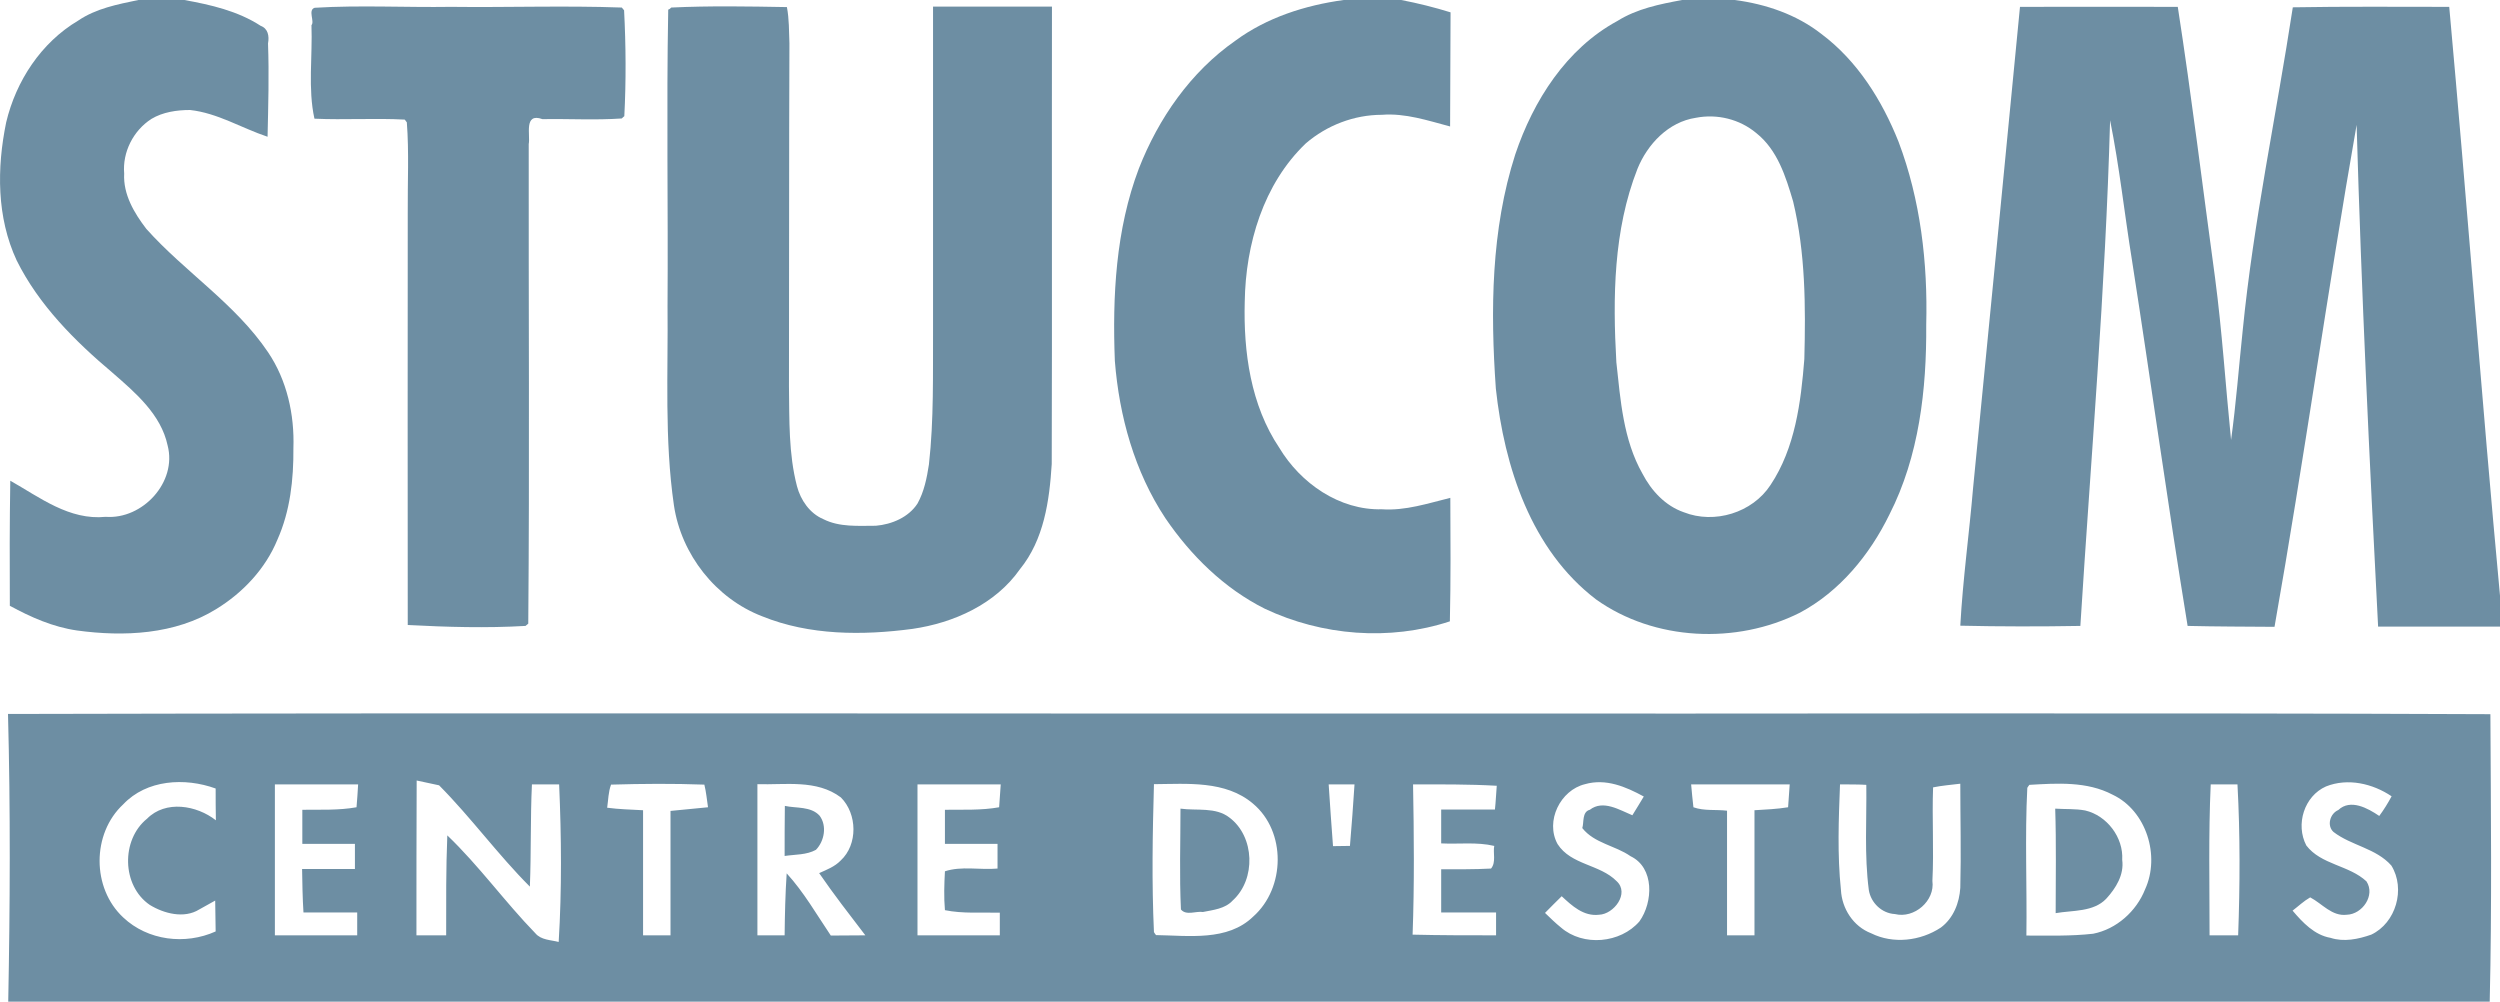
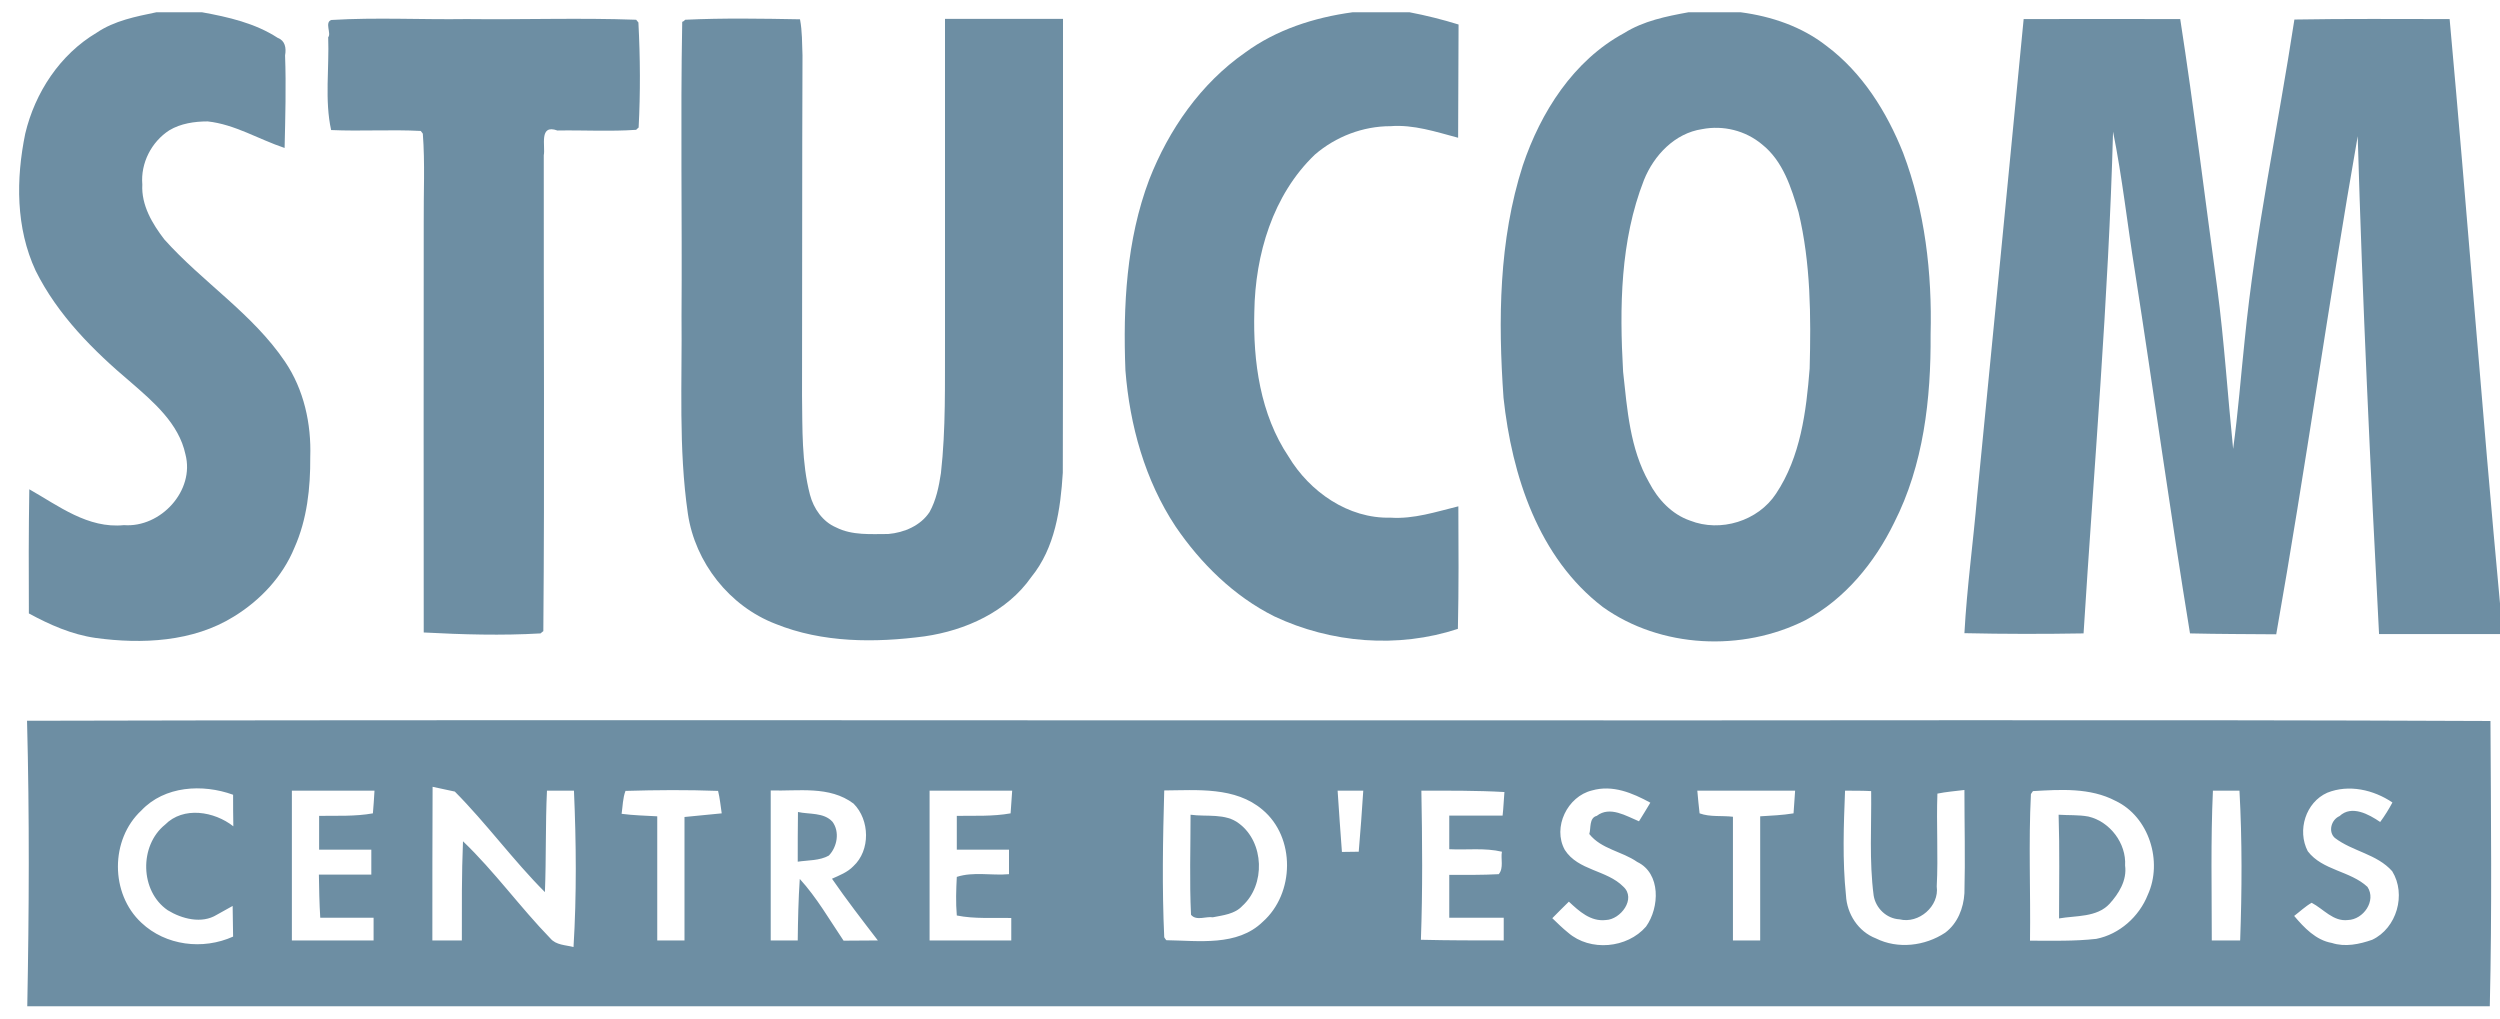
- <svg xmlns="http://www.w3.org/2000/svg" version="1.1" id="Layer_1" x="0px" y="0px" viewBox="0 0 1093.2 438" style="enable-background:new 0 0 1093.2 438;" xml:space="preserve">
-   <style type="text/css">
- 	.st0{fill:#6D8EA3;}
- </style>
-   <g>
-     <path class="st0" d="M60.5,0h20.1C92.2,2.1,104,4.8,114,11.3c3.2,1.2,3.8,4.4,3.2,7.7c0.5,13.6,0.1,27.2-0.2,40.8   C105.6,56,95.1,49.4,83.1,48.1c-5.8,0-11.9,0.9-16.9,3.9c-7.9,5.1-12.7,14.5-11.9,23.9c-0.5,9.1,4.4,17.3,9.7,24.2   c16.8,18.8,38.9,32.7,53.2,53.9c8.3,12.3,11.6,27.3,11.1,42c0.1,13.6-1.4,27.5-7,40c-5.2,12.7-15.1,23.2-26.7,30.3   c-18,11.2-40.5,12.2-60.9,9.4c-10.5-1.5-20.2-5.8-29.4-10.8c-0.1-18.2-0.1-36.5,0.2-54.7c12.9,7.3,25.8,17.4,41.7,15.8   c16.2,1.2,31.3-15.2,27.1-31.2c-2.9-13.6-14.1-23.1-24.1-31.8c-16.5-13.9-32.2-29.6-41.9-49.1C-1.5,95-1.4,73.5,2.7,53.5   C7,35.4,18,18.6,34.2,9C42,3.7,51.4,1.9,60.5,0z" />
-     <path class="st0" d="M587.6,0h25.1c7.3,1.4,14.5,3.2,21.6,5.4c-0.1,16.7-0.1,33.3-0.2,49.9c-9.8-2.6-19.6-5.9-29.8-5.1   c-12.2,0-24.1,4.6-33.3,12.5c-18.6,17.8-26.3,44.1-26.7,69.2c-0.6,22,2.6,45.3,15.1,63.9c9.3,15.5,26.3,27.4,44.9,26.9   c10.3,0.7,20.1-2.6,29.9-5c0.1,18,0.2,36-0.2,54c-26.4,8.7-55.9,6.3-80.9-5.5c-17.8-8.9-32.4-23.3-43.5-39.6   c-13.5-20.4-20.2-44.6-22.1-68.8c-1.1-28.3,0.4-57.4,10.5-84.1c8.6-22,22.7-42.3,42.2-55.9C553.9,7.7,570.7,2.3,587.6,0z" />
-     <g>
-       <path class="st0" d="M735.6,0h23c13.6,1.8,26.9,6.3,37.8,14.8C812.2,26.6,823,43.9,830.2,62c9.6,25.4,12.8,52.9,12.1,80    c0.2,28.3-3.1,57.5-16.1,83c-8.6,17.6-21.7,33.6-39.1,42.9c-27.8,14-63.7,12.4-89.2-5.8c-28.4-21.7-40.1-58-43.8-92.2    c-2.4-34.2-2.1-69.4,8.5-102.4c7.9-23.5,22.3-46.2,44.6-58.3C715.8,3.8,725.8,1.8,735.6,0z M741.6,51.5    c-12,1.8-21.2,11.5-25.6,22.4c-10.5,26.8-10.8,56.2-9.2,84.5c1.8,16.5,3,33.9,11.4,48.7c3.9,7.5,10,14.1,18.1,16.9    c13.4,5.3,30,0.2,37.9-11.9c10.8-16.2,13.3-36.2,14.8-55.1c0.6-23,0.5-46.4-4.9-68.9c-3.2-10.8-6.8-22.5-16.1-29.9    C760.7,52.1,750.9,49.7,741.6,51.5z" />
-     </g>
-     <path class="st0" d="M137.6,3.4c19.8-1.2,39.7-0.1,59.6-0.4c24.9,0.3,49.8-0.6,74.7,0.3c0.2,0.3,0.8,0.9,1,1.2   c0.8,15.4,0.9,30.9,0.1,46.3c-0.3,0.2-0.8,0.7-1.1,1c-11.6,0.8-23.1,0.1-34.7,0.3c-8.3-3-5.2,7-6,10.9   c-0.1,69.9,0.4,139.8-0.2,209.7c-0.3,0.2-0.9,0.7-1.2,1c-17.1,1-34.4,0.5-51.5-0.4c-0.1-60.1,0-120.2,0-180.3   c-0.1-13.2,0.6-26.4-0.4-39.5c-0.2-0.3-0.7-0.9-0.9-1.2c-13.2-0.7-26.3,0.2-39.5-0.4c-2.9-13.1-0.8-27.3-1.3-40.9   C137.7,9.4,134.5,4.4,137.6,3.4z" />
-     <path class="st0" d="M293.5,3.3c16.9-0.8,33.8-0.5,50.6-0.2c1,5.2,0.9,10.6,1.1,15.9c-0.2,50-0.1,100-0.2,150   c0.2,14.6-0.2,29.4,3.5,43.6c1.6,6.1,5.6,11.9,11.5,14.4c7.1,3.6,15.3,2.9,23,2.9c7-0.6,14.3-3.7,18.2-9.7c2.9-5.2,4.1-11.2,5-17.1   c2.2-19.6,1.7-39.4,1.8-59.2c0-47,0-94,0-141c17.3,0,34.6,0,52,0c-0.1,66.7,0.1,133.4-0.1,200c-1,16.1-3.4,33.1-13.9,46   c-10.7,15.3-29,23.5-47,26.1c-21.8,2.9-45,2.9-65.7-5.5c-20.3-7.8-35.4-27-38.6-48.5c-4.2-28.9-2.5-58.1-2.8-87.2   c0.3-43.2-0.5-86.4,0.3-129.6C292.7,4.1,293.3,3.6,293.5,3.3z" />
-     <path class="st0" d="M883.3,3c23,0,46-0.1,69,0c6.1,39.4,10.9,79,16.3,118.5c3.1,23.5,4.6,47.2,7,70.9c2.2-15.9,3.4-32,5.1-48   c4.7-47.5,14.7-94.1,21.9-141.2c22.8-0.4,45.6-0.2,68.4-0.2c7.8,85.8,14.2,171.7,22.2,257.5V274c-17.8,0-35.5,0-53.3,0   c-3.8-73.1-7.3-146.2-9.4-219.4c-12.8,73-23,146.5-35.9,219.5c-12.7-0.1-25.3-0.1-38-0.4c-8.7-53.2-16-106.5-24.3-159.7   c-3.3-20.4-5.5-41.1-9.6-61.4c-2,73.8-8.4,147.5-13,221.1c-17.5,0.3-35,0.3-52.5-0.1c1.1-20.2,3.9-40.2,5.6-60.3   C869.7,143.3,876.5,73.2,883.3,3z" />
-     <g>
-       <path class="st0" d="M3.5,312.2c204.9-0.5,409.8-0.1,614.7-0.2c156.9,0.2,313.9-0.4,470.8,0.3c0.2,41.9,0.7,83.8-0.3,125.7H3.6    C4.4,396.1,4.6,354.1,3.5,312.2z M53.9,351.7c-13.8,12.8-13.8,36.7,0,49.5c10.7,10.1,27.1,12.1,40.4,6.1c-0.1-4.5-0.1-9-0.2-13.5    c-2.3,1.3-4.7,2.6-7,3.9c-6.6,4.1-15.4,1.8-21.6-2c-12.3-8.4-12.6-28.5-1.2-37.7c8.1-8.2,21.7-5.9,30.1,0.7    c-0.1-4.6-0.1-9.3-0.1-13.9C80.8,339.9,64.1,340.9,53.9,351.7z M182.2,341.3c-0.1,22.6-0.1,45.1-0.1,67.7c4.3,0,8.6,0,13,0    c0-14.6-0.1-29.1,0.5-43.7c13.9,13.3,25.1,29,38.5,42.8c2.5,3,6.8,2.9,10.2,3.8c1.4-23,1.2-46,0.2-68.9c-3,0-9,0-11.9,0    c-0.7,14.9-0.3,29.8-0.9,44.7c-14-14-25.7-30.2-39.7-44.3C189.6,342.9,184.7,341.8,182.2,341.3z M693.1,342.9    c-10.8,2.6-17.5,16.2-12,26.2c5.9,9.2,18.5,8.8,25.8,16.2c5.8,5.3-1.2,14.5-7.7,14.7c-6.7,0.8-11.8-3.9-16.3-8.1    c-2.4,2.4-4.9,4.8-7.3,7.3c2.3,2.2,4.5,4.4,7,6.4c9.7,8.4,26,6.9,34.3-2.7c6-8.4,6.6-23.5-3.9-28.5c-6.7-4.7-15.8-5.6-21.1-12.3    c0.8-2.4-0.2-7.1,3.3-8c5.8-4.5,13,0.1,18.6,2.4c1.6-2.7,3.4-5.4,5-8.2C710.9,344,702.2,340.3,693.1,342.9z M1017.1,343.9    c-9.5,4.2-13.4,16.6-8.6,25.8c6.5,8.5,18.7,8.6,26.3,15.7c4,6.1-1.8,14.4-8.6,14.6c-6.5,0.8-10.8-4.9-16-7.6    c-2.8,1.6-5.2,3.9-7.7,5.8c4.4,5.2,9.6,10.7,16.6,11.9c5.8,1.9,12.1,0.6,17.8-1.4c10.8-5.1,15.1-20,8.8-30.2    c-6.7-7.6-17.5-8.7-25.3-14.7c-3-2.7-1.6-8,2.1-9.6c5.3-5,12.9-0.8,17.9,2.6c2-2.7,3.8-5.6,5.4-8.6    C1037.5,342.6,1026.6,340.1,1017.1,343.9z M120.2,343c0,22,0,44,0,66c12,0,24,0,36,0c0-2.5,0-7.5,0-10c-7.9,0-15.7,0-23.5,0    c-0.4-6.3-0.5-12.7-0.6-19c7.7,0,15.4,0,23.1,0c0-2.8,0-8.2,0-11c-7.7,0-15.4,0-23,0c0-3.7,0-11.2,0-14.9    c7.9-0.1,15.9,0.3,23.7-1.1c0.2-2.5,0.6-7.5,0.7-10C144.5,343,132.3,343,120.2,343z M267.2,343.1c-1.2,3.2-1.2,6.7-1.7,10.1    c5.2,0.7,10.4,0.8,15.7,1.1c0,18.2,0,36.5,0,54.7c4,0,8,0,12,0c0-18.1,0-36.3,0-54.4c5.5-0.6,10.9-1,16.4-1.6    c-0.5-3.3-0.8-6.7-1.6-9.9C294.4,342.6,280.8,342.7,267.2,343.1z M331.2,342.9c0,22,0,44.1,0,66.1c3.9,0,7.9,0,11.9,0    c0.1-9.1,0.3-18.1,0.9-27.1c7.5,8.2,13.1,18,19.3,27.2c3.8,0,11.3-0.1,15.1-0.1c-6.9-9-13.8-17.9-20.2-27.2    c3.3-1.5,6.8-2.8,9.4-5.5c7.6-7,7.3-20.4,0.1-27.6C357.1,340.7,343.2,343.3,331.2,342.9z M401.2,343c0,22,0,44,0,66    c12,0,24,0,36,0c0-2.5,0-7.4,0-9.9c-8-0.2-16.1,0.5-24-1.1c-0.5-5.7-0.3-11.4,0-17c7.3-2.4,15.4-0.5,23-1.2c0-2.7,0-8.1,0-10.8    c-7.7,0-15.3,0-23,0c0-3.7,0-11.2,0-14.9c7.9-0.1,15.9,0.3,23.7-1.1c0.2-2.5,0.5-7.5,0.7-10C425.5,343,413.3,343,401.2,343z     M504.6,342.9c-0.6,21.5-1,43.1,0,64.7c0.2,0.3,0.6,1,0.9,1.3c14.2,0.2,31.3,2.8,42.5-8.1c14.1-12.5,14.5-37.2-0.1-49.4    C535.9,341.2,519.1,342.8,504.6,342.9z M581,343c0.6,9,1.2,18,1.9,27c1.9,0,5.6-0.1,7.4-0.1c0.8-9,1.4-18,2-26.9    C589.5,343,583.8,343,581,343z M617.9,343c0.4,21.9,0.6,43.8-0.2,65.7c12.1,0.3,24.3,0.3,36.5,0.3c0-2.5,0-7.5,0-10    c-8,0-16,0-24,0c0-6.3,0-12.6,0-18.9c7.3,0,14.5,0.1,21.8-0.3c2.3-2.7,0.8-6.9,1.4-9.9c-7.6-1.8-15.5-0.7-23.2-1.1    c0-3.7,0-11.1,0-14.8c7.8,0,15.6,0,23.5,0c0.4-3.5,0.5-7,0.8-10.4C642.2,342.9,630,343,617.9,343z M739.5,343    c0.2,2.5,0.7,7.5,1,10c4.7,1.7,9.8,0.9,14.7,1.5c0,18.1,0,36.3,0,54.5c4,0,8,0,12,0c0-18.2,0-36.5,0-54.7    c4.9-0.3,9.8-0.5,14.7-1.3c0.2-2.5,0.5-7.5,0.7-10C768.2,343,753.9,343,739.5,343z M804.6,343c-0.6,15.3-1.2,30.8,0.4,46.1    c0.4,8.2,5.4,16,13.2,19c9.6,4.8,21.6,3.4,30.5-2.5c5.5-4.1,8.1-10.8,8.5-17.4c0.4-15.2,0-30.4,0-45.5c-4,0.5-8,0.8-11.9,1.6    c-0.5,13.6,0.4,27.3-0.3,40.9c1.2,8.7-7.9,16.6-16.4,14.5c-5.7-0.3-10.5-4.9-11.4-10.5c-2-15.2-0.9-30.7-1.1-46    C813.3,343,807.5,343,804.6,343z M887.4,343.2c-0.2,0.3-0.7,0.9-0.9,1.3c-1.1,21.5-0.1,43.1-0.4,64.6c9.7,0,19.5,0.3,29.2-0.8    c10.2-2,18.9-9.8,22.7-19.4c6.7-14.6,0.6-34.4-14.2-41.4C912.6,341.6,899.5,342.5,887.4,343.2z M966.7,343c-1,22-0.5,44-0.5,66    c4.1,0,8.3,0,12.5,0c0.8-22,0.9-44-0.3-66C975.5,343,969.7,343,966.7,343z" />
-     </g>
-     <path class="st0" d="M343.2,352.4c4.9,1.1,11.4,0.1,15.2,4.3c3.3,4.4,2.1,11.1-1.6,14.9c-4.1,2.3-9.1,2-13.7,2.7   C343.1,367.1,343.1,359.8,343.2,352.4z" />
-     <path class="st0" d="M516.2,353.6c7,1,15.4-0.8,21.4,3.9c11.1,8.3,11.7,27,1.4,36.3c-3.3,3.6-8.5,4.1-13,5   c-2.9-0.5-7.3,1.7-9.6-1.1C515.7,383,516.2,368.3,516.2,353.6z" />
-     <path class="st0" d="M898.7,353.6c4.3,0.3,8.8,0,13.1,0.8c9.5,2.2,16.8,11.8,16.2,21.6c0.9,6.5-2.8,12.4-6.9,16.9   c-5.6,6-14.8,5.1-22.2,6.4C898.9,384.1,899.2,368.9,898.7,353.6z" />
-   </g>
+ <svg xmlns="http://www.w3.org/2000/svg" width="108" height="44" viewBox="0 0 108 44" fill="none">
+   <path d="M6.756 0.53H8.727C9.864 0.736 11.021 1 12.001 1.638C12.315 1.755 12.374 2.069 12.315 2.393C12.364 3.726 12.325 5.059 12.295 6.392C11.178 6.02 10.148 5.373 8.972 5.245C8.403 5.245 7.805 5.334 7.315 5.628C6.541 6.128 6.07 7.049 6.148 7.971C6.099 8.863 6.58 9.667 7.099 10.343C8.746 12.187 10.913 13.549 12.315 15.628C13.129 16.834 13.452 18.304 13.403 19.745C13.413 21.078 13.266 22.441 12.717 23.667C12.207 24.912 11.237 25.941 10.099 26.637C8.335 27.735 6.129 27.833 4.129 27.559C3.099 27.412 2.149 26.99 1.247 26.5C1.237 24.716 1.237 22.922 1.266 21.137C2.531 21.853 3.796 22.843 5.354 22.686C6.943 22.804 8.423 21.196 8.011 19.628C7.727 18.294 6.629 17.363 5.648 16.51C4.031 15.147 2.492 13.608 1.541 11.696C0.678 9.843 0.688 7.736 1.09 5.775C1.511 4 2.59 2.353 4.178 1.412C4.943 0.893 5.864 0.716 6.756 0.53Z" fill="#6D8EA3" />
+   <path d="M58.432 0.53H60.893C61.608 0.667 62.314 0.844 63.01 1.059C63.001 2.696 63.001 4.324 62.991 5.951C62.03 5.696 61.069 5.373 60.069 5.451C58.873 5.451 57.706 5.902 56.805 6.677C54.981 8.422 54.226 11 54.187 13.461C54.128 15.618 54.442 17.902 55.667 19.726C56.579 21.245 58.246 22.412 60.069 22.363C61.079 22.431 62.04 22.108 63.001 21.873C63.01 23.637 63.02 25.402 62.981 27.167C60.393 28.02 57.501 27.784 55.05 26.627C53.305 25.755 51.873 24.343 50.785 22.745C49.462 20.745 48.805 18.373 48.618 16C48.511 13.226 48.658 10.373 49.648 7.755C50.491 5.598 51.873 3.608 53.785 2.275C55.128 1.285 56.775 0.755 58.432 0.53Z" fill="#6D8EA3" />
+   <path d="M72.942 0.53H75.197C76.53 0.706 77.834 1.147 78.902 1.981C80.451 3.138 81.51 4.834 82.216 6.608C83.157 9.098 83.471 11.794 83.402 14.451C83.422 17.226 83.098 20.088 81.824 22.588C80.981 24.314 79.697 25.882 77.991 26.794C75.265 28.167 71.746 28.01 69.246 26.226C66.461 24.098 65.314 20.539 64.952 17.186C64.716 13.834 64.746 10.383 65.785 7.147C66.559 4.843 67.971 2.618 70.157 1.432C71.001 0.902 71.981 0.706 72.942 0.53ZM73.53 5.579C72.353 5.755 71.451 6.706 71.02 7.775C69.991 10.402 69.961 13.284 70.118 16.059C70.295 17.677 70.412 19.382 71.236 20.833C71.618 21.569 72.216 22.216 73.01 22.49C74.324 23.01 75.951 22.51 76.726 21.324C77.785 19.735 78.03 17.775 78.177 15.922C78.236 13.667 78.226 11.373 77.697 9.167C77.383 8.108 77.03 6.961 76.118 6.236C75.402 5.638 74.442 5.402 73.53 5.579Z" fill="#6D8EA3" />
+   <path d="M14.315 0.863C16.256 0.745 18.207 0.853 20.158 0.824C22.599 0.853 25.04 0.765 27.482 0.853C27.501 0.883 27.56 0.942 27.579 0.971C27.658 2.481 27.668 4 27.589 5.51C27.56 5.53 27.511 5.579 27.482 5.608C26.344 5.687 25.217 5.618 24.08 5.638C23.266 5.343 23.57 6.324 23.491 6.706C23.482 13.559 23.531 20.412 23.472 27.265C23.442 27.284 23.384 27.333 23.354 27.363C21.678 27.461 19.982 27.412 18.305 27.323C18.295 21.431 18.305 15.539 18.305 9.647C18.295 8.353 18.364 7.059 18.266 5.775C18.246 5.745 18.197 5.687 18.178 5.657C16.884 5.589 15.599 5.677 14.305 5.618C14.021 4.334 14.227 2.942 14.178 1.608C14.325 1.451 14.011 0.961 14.315 0.863Z" fill="#6D8EA3" />
+   <path d="M29.599 0.853C31.256 0.775 32.913 0.804 34.56 0.834C34.658 1.343 34.648 1.873 34.668 2.393C34.648 7.294 34.658 12.196 34.648 17.098C34.668 18.529 34.628 19.98 34.991 21.373C35.148 21.971 35.54 22.539 36.119 22.784C36.815 23.137 37.618 23.069 38.373 23.069C39.06 23.01 39.775 22.706 40.158 22.118C40.442 21.608 40.56 21.02 40.648 20.441C40.864 18.52 40.815 16.579 40.824 14.637C40.824 10.03 40.824 5.422 40.824 0.814C42.52 0.814 44.217 0.814 45.922 0.814C45.913 7.353 45.932 13.892 45.913 20.422C45.815 22 45.579 23.667 44.55 24.931C43.501 26.431 41.707 27.235 39.942 27.49C37.805 27.774 35.53 27.774 33.501 26.951C31.511 26.186 30.03 24.304 29.717 22.196C29.305 19.363 29.472 16.5 29.442 13.647C29.472 9.412 29.393 5.177 29.472 0.942C29.521 0.932 29.579 0.883 29.599 0.853Z" fill="#6D8EA3" />
+   <path d="M87.422 0.824C89.677 0.824 91.932 0.814 94.186 0.824C94.784 4.687 95.255 8.569 95.784 12.441C96.088 14.745 96.235 17.069 96.471 19.392C96.686 17.834 96.804 16.255 96.971 14.687C97.431 10.03 98.412 5.461 99.118 0.844C101.353 0.804 103.588 0.824 105.824 0.824C106.588 9.236 107.216 17.657 108 26.069V27.392C106.255 27.392 104.52 27.392 102.775 27.392C102.402 20.226 102.059 13.059 101.853 5.883C100.598 13.039 99.598 20.245 98.333 27.402C97.088 27.392 95.853 27.392 94.608 27.363C93.755 22.147 93.039 16.922 92.226 11.706C91.902 9.706 91.686 7.677 91.284 5.687C91.088 12.922 90.461 20.147 90.01 27.363C88.294 27.392 86.579 27.392 84.863 27.353C84.971 25.373 85.245 23.412 85.412 21.441C86.088 14.579 86.755 7.706 87.422 0.824Z" fill="#6D8EA3" />
+   <path d="M1.168 31.137C21.256 31.088 41.344 31.127 61.432 31.118C76.814 31.137 92.206 31.078 107.588 31.147C107.608 35.255 107.657 39.363 107.559 43.47H1.178C1.256 39.363 1.276 35.245 1.168 31.137ZM6.109 35.01C4.756 36.265 4.756 38.608 6.109 39.863C7.158 40.853 8.766 41.049 10.07 40.461C10.06 40.019 10.06 39.578 10.05 39.137C9.825 39.264 9.59 39.392 9.364 39.519C8.717 39.921 7.854 39.696 7.247 39.323C6.041 38.5 6.011 36.529 7.129 35.627C7.923 34.823 9.256 35.049 10.08 35.696C10.07 35.245 10.07 34.784 10.07 34.333C8.747 33.853 7.109 33.951 6.109 35.01ZM18.688 33.99C18.678 36.206 18.678 38.412 18.678 40.627C19.099 40.627 19.521 40.627 19.952 40.627C19.952 39.196 19.942 37.774 20.001 36.343C21.364 37.647 22.462 39.186 23.776 40.539C24.021 40.833 24.442 40.823 24.776 40.912C24.913 38.657 24.893 36.402 24.795 34.157C24.501 34.157 23.913 34.157 23.629 34.157C23.56 35.617 23.599 37.078 23.54 38.539C22.168 37.166 21.021 35.578 19.648 34.196C19.413 34.147 18.933 34.039 18.688 33.99ZM68.775 34.147C67.716 34.402 67.059 35.735 67.599 36.715C68.177 37.617 69.412 37.578 70.128 38.304C70.697 38.823 70.01 39.725 69.373 39.745C68.716 39.823 68.216 39.363 67.775 38.951C67.54 39.186 67.295 39.421 67.059 39.666C67.285 39.882 67.501 40.098 67.746 40.294C68.697 41.117 70.295 40.97 71.108 40.029C71.697 39.206 71.755 37.725 70.726 37.235C70.069 36.774 69.177 36.686 68.657 36.029C68.736 35.794 68.638 35.333 68.981 35.245C69.55 34.804 70.255 35.255 70.804 35.48C70.961 35.216 71.138 34.951 71.295 34.676C70.52 34.255 69.667 33.892 68.775 34.147ZM100.539 34.245C99.608 34.657 99.226 35.872 99.696 36.774C100.333 37.608 101.529 37.617 102.275 38.314C102.667 38.912 102.098 39.725 101.431 39.745C100.794 39.823 100.373 39.264 99.863 39C99.588 39.157 99.353 39.382 99.108 39.568C99.539 40.078 100.049 40.617 100.735 40.735C101.304 40.921 101.922 40.794 102.48 40.598C103.539 40.098 103.961 38.637 103.343 37.637C102.686 36.892 101.628 36.784 100.863 36.196C100.569 35.931 100.706 35.412 101.069 35.255C101.588 34.765 102.333 35.176 102.824 35.51C103.02 35.245 103.196 34.961 103.353 34.667C102.539 34.117 101.471 33.872 100.539 34.245ZM12.609 34.157C12.609 36.314 12.609 38.47 12.609 40.627C13.786 40.627 14.962 40.627 16.139 40.627C16.139 40.382 16.139 39.892 16.139 39.647C15.364 39.647 14.599 39.647 13.835 39.647C13.796 39.029 13.786 38.402 13.776 37.784C14.531 37.784 15.286 37.784 16.041 37.784C16.041 37.51 16.041 36.98 16.041 36.706C15.286 36.706 14.531 36.706 13.786 36.706C13.786 36.343 13.786 35.608 13.786 35.245C14.56 35.235 15.345 35.274 16.109 35.137C16.129 34.892 16.168 34.402 16.178 34.157C14.992 34.157 13.796 34.157 12.609 34.157ZM27.021 34.167C26.903 34.48 26.903 34.823 26.854 35.157C27.364 35.225 27.874 35.235 28.393 35.265C28.393 37.049 28.393 38.843 28.393 40.627C28.785 40.627 29.178 40.627 29.57 40.627C29.57 38.853 29.57 37.069 29.57 35.294C30.109 35.235 30.638 35.196 31.178 35.137C31.129 34.814 31.099 34.48 31.021 34.167C29.687 34.117 28.354 34.127 27.021 34.167ZM33.295 34.147C33.295 36.304 33.295 38.47 33.295 40.627C33.678 40.627 34.07 40.627 34.462 40.627C34.472 39.735 34.491 38.853 34.55 37.97C35.285 38.774 35.834 39.735 36.442 40.637C36.815 40.637 37.55 40.627 37.923 40.627C37.246 39.745 36.57 38.872 35.942 37.961C36.266 37.814 36.609 37.686 36.864 37.421C37.609 36.735 37.579 35.421 36.874 34.716C35.834 33.931 34.472 34.186 33.295 34.147ZM40.158 34.157C40.158 36.314 40.158 38.47 40.158 40.627C41.334 40.627 42.511 40.627 43.687 40.627C43.687 40.382 43.687 39.902 43.687 39.657C42.903 39.637 42.109 39.706 41.334 39.549C41.285 38.99 41.305 38.431 41.334 37.882C42.05 37.647 42.844 37.833 43.589 37.764C43.589 37.5 43.589 36.97 43.589 36.706C42.834 36.706 42.089 36.706 41.334 36.706C41.334 36.343 41.334 35.608 41.334 35.245C42.109 35.235 42.893 35.274 43.658 35.137C43.677 34.892 43.707 34.402 43.726 34.157C42.54 34.157 41.344 34.157 40.158 34.157ZM50.295 34.147C50.236 36.255 50.197 38.372 50.295 40.49C50.315 40.519 50.354 40.588 50.383 40.617C51.775 40.637 53.452 40.892 54.55 39.823C55.932 38.598 55.971 36.176 54.54 34.98C53.364 33.98 51.717 34.137 50.295 34.147ZM57.785 34.157C57.844 35.039 57.903 35.921 57.971 36.804C58.158 36.804 58.52 36.794 58.697 36.794C58.775 35.912 58.834 35.029 58.893 34.157C58.618 34.157 58.059 34.157 57.785 34.157ZM61.403 34.157C61.442 36.304 61.461 38.451 61.383 40.598C62.569 40.627 63.765 40.627 64.961 40.627C64.961 40.382 64.961 39.892 64.961 39.647C64.177 39.647 63.393 39.647 62.608 39.647C62.608 39.029 62.608 38.412 62.608 37.794C63.324 37.794 64.03 37.804 64.746 37.764C64.971 37.5 64.824 37.088 64.883 36.794C64.138 36.617 63.363 36.725 62.608 36.686C62.608 36.323 62.608 35.598 62.608 35.235C63.373 35.235 64.138 35.235 64.912 35.235C64.952 34.892 64.961 34.549 64.991 34.216C63.785 34.147 62.589 34.157 61.403 34.157ZM73.324 34.157C73.344 34.402 73.393 34.892 73.422 35.137C73.883 35.304 74.383 35.225 74.863 35.284C74.863 37.059 74.863 38.843 74.863 40.627C75.255 40.627 75.647 40.627 76.04 40.627C76.04 38.843 76.04 37.049 76.04 35.265C76.52 35.235 77 35.216 77.481 35.137C77.5 34.892 77.53 34.402 77.549 34.157C76.138 34.157 74.736 34.157 73.324 34.157ZM79.706 34.157C79.647 35.657 79.589 37.176 79.746 38.676C79.785 39.48 80.275 40.245 81.04 40.539C81.981 41.01 83.157 40.872 84.03 40.294C84.569 39.892 84.824 39.235 84.863 38.588C84.902 37.098 84.863 35.608 84.863 34.127C84.471 34.176 84.079 34.206 83.696 34.284C83.647 35.617 83.736 36.961 83.667 38.294C83.785 39.147 82.892 39.921 82.059 39.715C81.5 39.686 81.03 39.235 80.942 38.686C80.746 37.196 80.853 35.676 80.834 34.176C80.559 34.157 79.991 34.157 79.706 34.157ZM87.824 34.176C87.804 34.206 87.755 34.265 87.736 34.304C87.628 36.412 87.726 38.529 87.696 40.637C88.647 40.637 89.608 40.666 90.559 40.559C91.559 40.362 92.412 39.598 92.784 38.657C93.441 37.225 92.843 35.284 91.392 34.598C90.294 34.02 89.01 34.108 87.824 34.176ZM95.598 34.157C95.5 36.314 95.549 38.47 95.549 40.627C95.951 40.627 96.363 40.627 96.775 40.627C96.853 38.47 96.863 36.314 96.745 34.157C96.461 34.157 95.892 34.157 95.598 34.157Z" fill="#6D8EA3" />
+   <path d="M34.472 35.078C34.952 35.186 35.589 35.088 35.962 35.5C36.285 35.931 36.168 36.588 35.805 36.961C35.403 37.186 34.913 37.157 34.462 37.225C34.462 36.52 34.462 35.804 34.472 35.078Z" fill="#6D8EA3" />
+   <path d="M51.432 35.196C52.118 35.294 52.942 35.117 53.53 35.578C54.618 36.392 54.677 38.225 53.667 39.137C53.344 39.49 52.834 39.539 52.393 39.627C52.109 39.578 51.677 39.794 51.452 39.519C51.383 38.078 51.432 36.637 51.432 35.196Z" fill="#6D8EA3" />
+   <path d="M88.932 35.196C89.353 35.225 89.794 35.196 90.216 35.274C91.147 35.49 91.863 36.431 91.804 37.392C91.892 38.029 91.53 38.608 91.128 39.049C90.579 39.637 89.677 39.549 88.951 39.676C88.951 38.186 88.981 36.696 88.932 35.196Z" fill="#6D8EA3" />
</svg>
